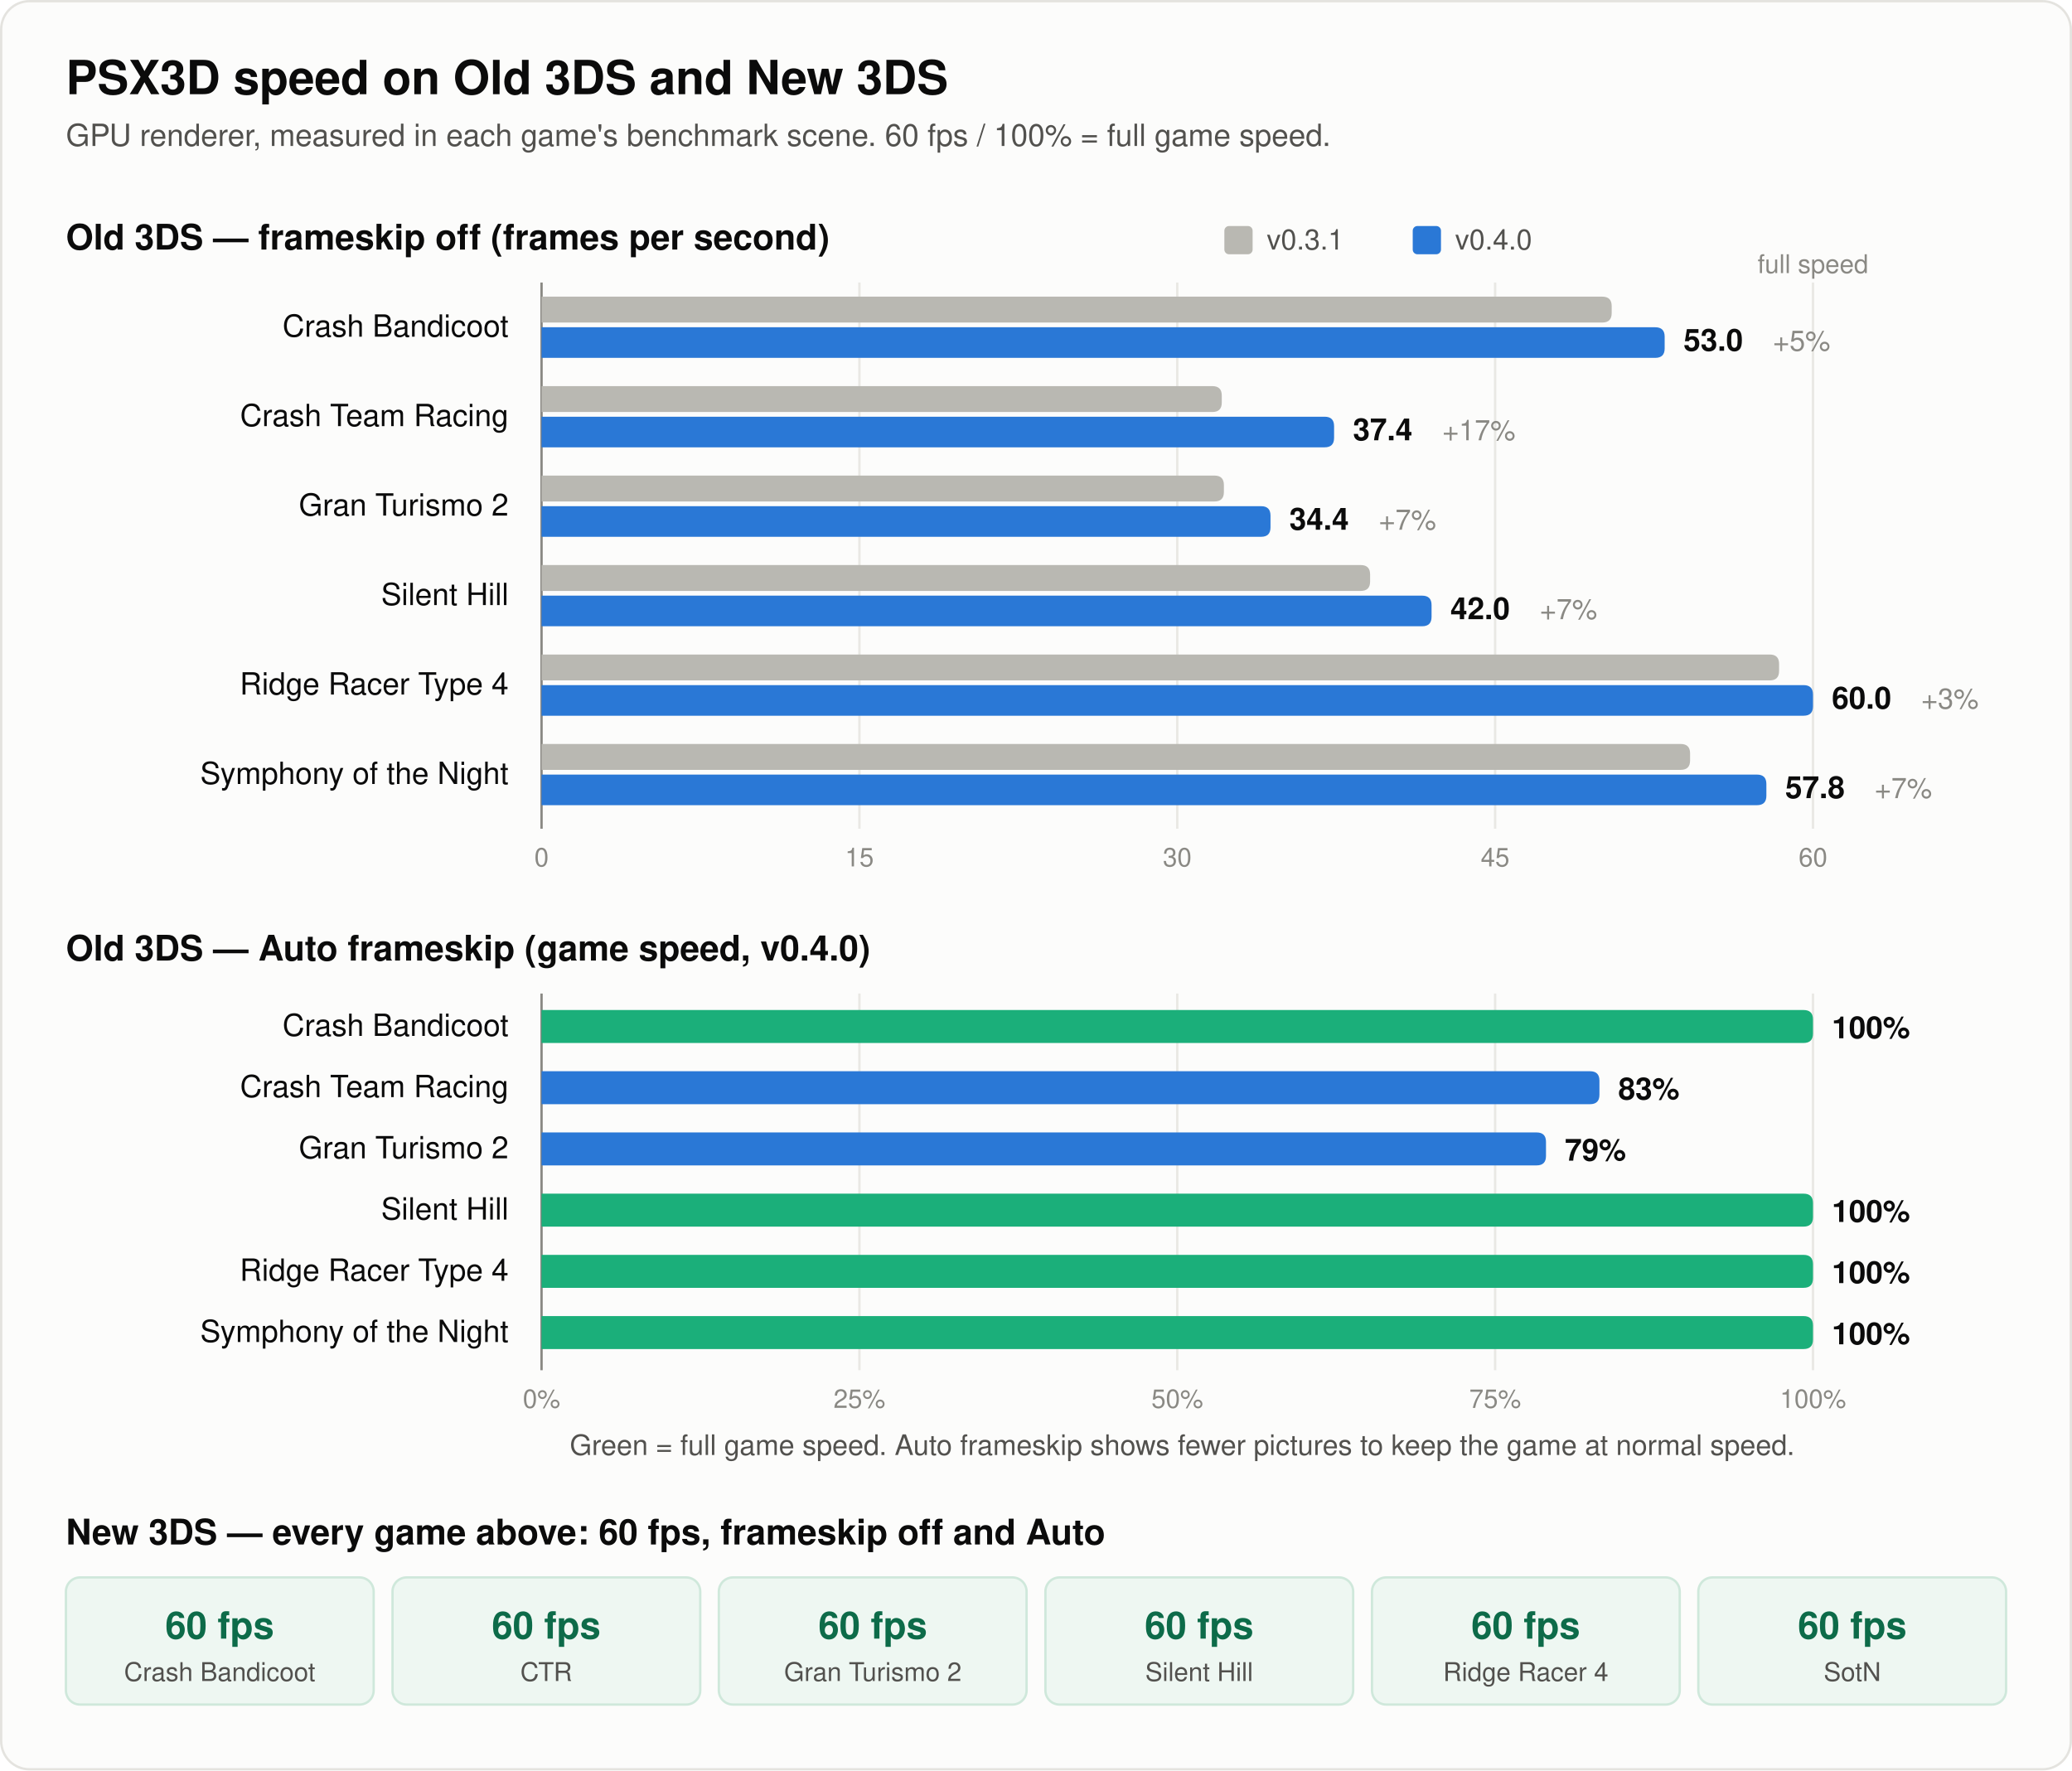
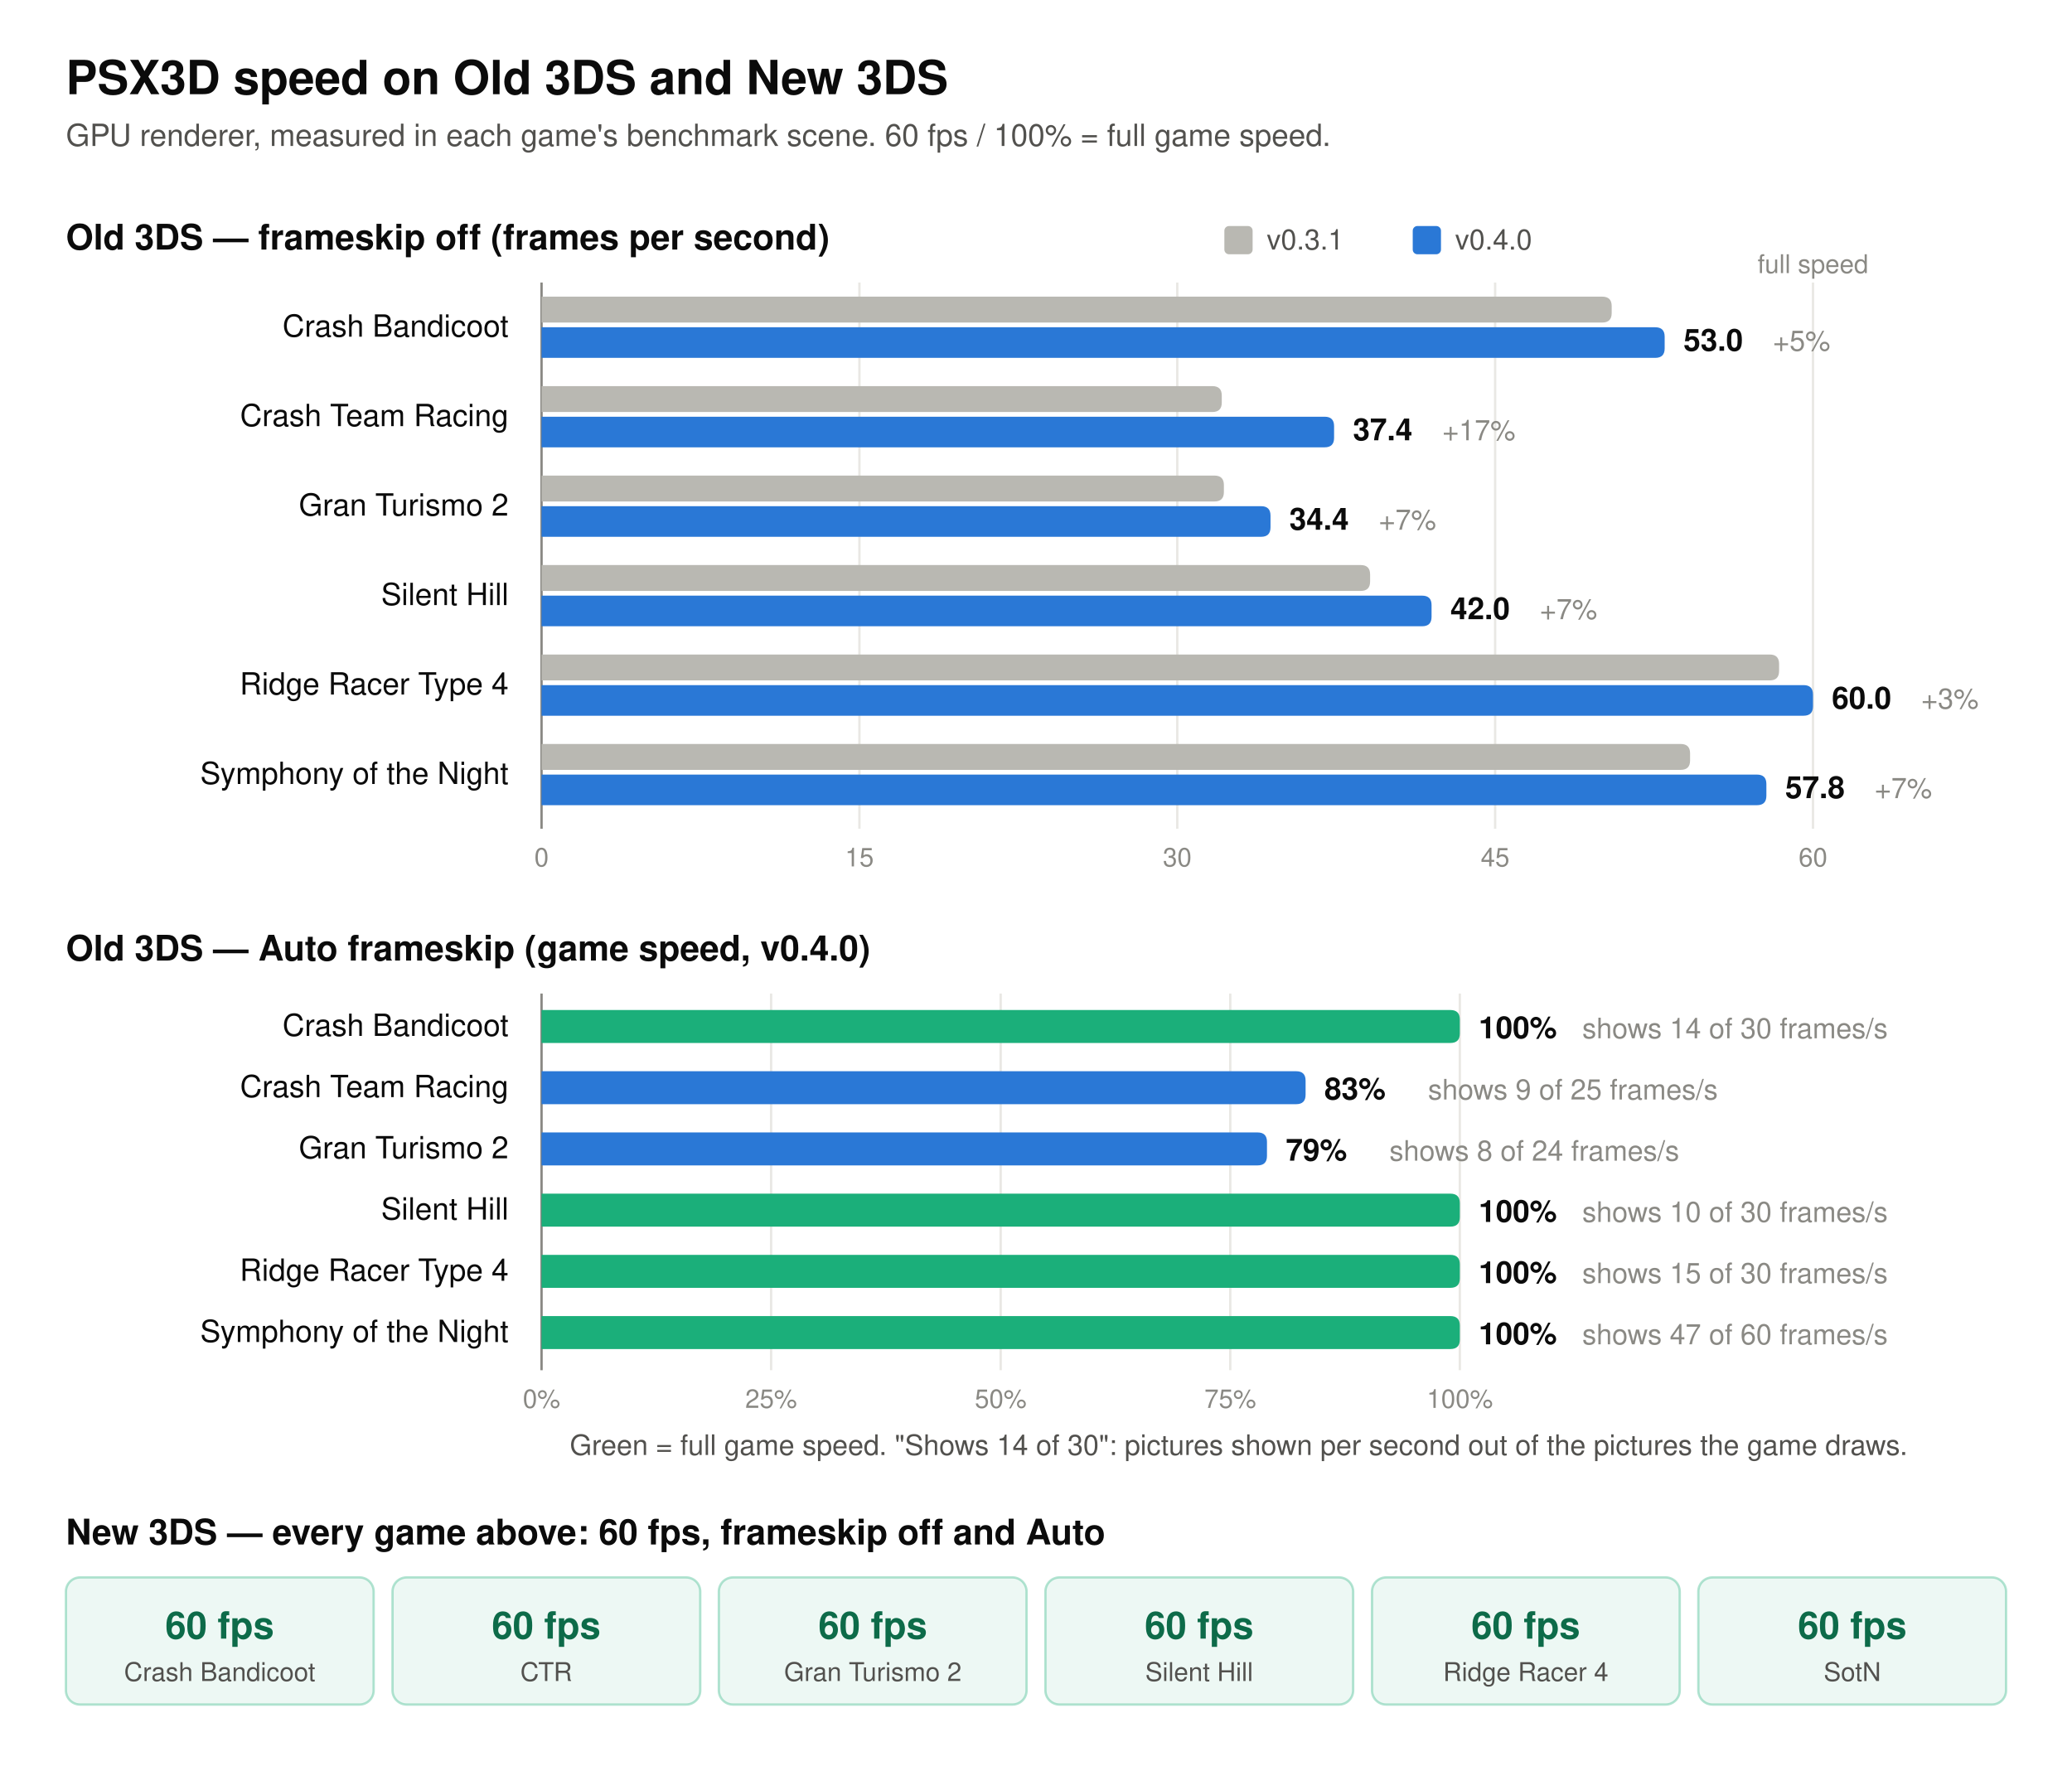
<svg xmlns="http://www.w3.org/2000/svg" width="880" height="752" viewBox="0 0 880 752" font-family="-apple-system,BlinkMacSystemFont,'Segoe UI',Helvetica,Arial,sans-serif" role="img" aria-label="PSX3D speed on Old 3DS and New 3DS">
-   <rect x="0.5" y="0.5" width="879" height="751" rx="12" fill="#fcfcfb" stroke="#e4e3df" />
-   <line x1="770.0" y1="422" x2="770.0" y2="582" stroke="#e9e8e4" stroke-width="1" />
-   <line x1="635.0" y1="422" x2="635.0" y2="582" stroke="#e9e8e4" stroke-width="1" />
-   <line x1="500.0" y1="422" x2="500.0" y2="582" stroke="#e9e8e4" stroke-width="1" />
-   <line x1="365.0" y1="422" x2="365.0" y2="582" stroke="#e9e8e4" stroke-width="1" />
+   <line x1="620.0" y1="422" x2="620.0" y2="582" stroke="#e9e8e4" stroke-width="1" />
+   <line x1="522.5" y1="422" x2="522.5" y2="582" stroke="#e9e8e4" stroke-width="1" />
+   <line x1="425.0" y1="422" x2="425.0" y2="582" stroke="#e9e8e4" stroke-width="1" />
+   <line x1="327.5" y1="422" x2="327.5" y2="582" stroke="#e9e8e4" stroke-width="1" />
  <line x1="230.0" y1="422" x2="230.0" y2="582" stroke="#8a8984" stroke-width="1" />
  <line x1="770.0" y1="120" x2="770.0" y2="352" stroke="#e9e8e4" stroke-width="1" />
  <line x1="635.0" y1="120" x2="635.0" y2="352" stroke="#e9e8e4" stroke-width="1" />
  <line x1="500.0" y1="120" x2="500.0" y2="352" stroke="#e9e8e4" stroke-width="1" />
  <line x1="365.0" y1="120" x2="365.0" y2="352" stroke="#e9e8e4" stroke-width="1" />
  <line x1="230.0" y1="120" x2="230.0" y2="352" stroke="#8a8984" stroke-width="1" />
  <text x="28.0" y="40.0" font-size="20" fill="#0b0b0b" text-anchor="start" font-weight="600">PSX3D speed on Old 3DS and New 3DS</text>
  <text x="28.0" y="62.0" font-size="13" fill="#52514e" text-anchor="start" font-weight="normal">GPU renderer, measured in each game's benchmark scene. 60 fps / 100% = full game speed.</text>
  <text x="28.0" y="106.0" font-size="15" fill="#0b0b0b" text-anchor="start" font-weight="600">Old 3DS — frameskip off (frames per second)</text>
  <rect x="520" y="96" width="12" height="12" rx="2" fill="#b9b8b2" />
  <text x="538.0" y="106.0" font-size="12" fill="#52514e" text-anchor="start" font-weight="normal">v0.3.1</text>
  <rect x="600" y="96" width="12" height="12" rx="2" fill="#2a78d6" />
  <text x="618.0" y="106.0" font-size="12" fill="#52514e" text-anchor="start" font-weight="normal">v0.4.0</text>
  <text x="216.0" y="143.0" font-size="13" fill="#0b0b0b" text-anchor="end" font-weight="normal">Crash Bandicoot</text>
  <path d="M230.0,126.0 H680.5 Q684.5,126.0 684.5,130.0 V133.0 Q684.5,137.0 680.5,137.0 H230.0 Z" fill="#b9b8b2" />
  <path d="M230.0,139.0 H703.0 Q707.0,139.0 707.0,143.0 V148.0 Q707.0,152.0 703.0,152.0 H230.0 Z" fill="#2a78d6" />
  <text x="715.0" y="149.0" font-size="13" fill="#0b0b0b" text-anchor="start" font-weight="600">53.0</text>
  <text x="753.0" y="149.0" font-size="12" fill="#8a8984" text-anchor="start" font-weight="normal">+5%</text>
  <text x="216.0" y="181.0" font-size="13" fill="#0b0b0b" text-anchor="end" font-weight="normal">Crash Team Racing</text>
  <path d="M230.0,164.0 H514.9 Q518.9,164.0 518.9,168.0 V171.0 Q518.9,175.0 514.9,175.0 H230.0 Z" fill="#b9b8b2" />
  <path d="M230.0,177.0 H562.6 Q566.6,177.0 566.6,181.0 V186.0 Q566.6,190.0 562.6,190.0 H230.0 Z" fill="#2a78d6" />
  <text x="574.6" y="187.0" font-size="13" fill="#0b0b0b" text-anchor="start" font-weight="600">37.4</text>
  <text x="612.6" y="187.0" font-size="12" fill="#8a8984" text-anchor="start" font-weight="normal">+17%</text>
  <text x="216.0" y="219.0" font-size="13" fill="#0b0b0b" text-anchor="end" font-weight="normal">Gran Turismo 2</text>
  <path d="M230.0,202.0 H515.8 Q519.8,202.0 519.8,206.0 V209.0 Q519.8,213.0 515.8,213.0 H230.0 Z" fill="#b9b8b2" />
  <path d="M230.0,215.0 H535.6 Q539.6,215.0 539.6,219.0 V224.0 Q539.6,228.0 535.6,228.0 H230.0 Z" fill="#2a78d6" />
  <text x="547.6" y="225.0" font-size="13" fill="#0b0b0b" text-anchor="start" font-weight="600">34.4</text>
  <text x="585.6" y="225.0" font-size="12" fill="#8a8984" text-anchor="start" font-weight="normal">+7%</text>
  <text x="216.0" y="257.0" font-size="13" fill="#0b0b0b" text-anchor="end" font-weight="normal">Silent Hill</text>
  <path d="M230.0,240.0 H577.9 Q581.9,240.0 581.9,244.0 V247.0 Q581.9,251.0 577.9,251.0 H230.0 Z" fill="#b9b8b2" />
  <path d="M230.0,253.0 H604.0 Q608.0,253.0 608.0,257.0 V262.0 Q608.0,266.0 604.0,266.0 H230.0 Z" fill="#2a78d6" />
  <text x="616.0" y="263.0" font-size="13" fill="#0b0b0b" text-anchor="start" font-weight="600">42.0</text>
  <text x="654.0" y="263.0" font-size="12" fill="#8a8984" text-anchor="start" font-weight="normal">+7%</text>
  <text x="216.0" y="295.0" font-size="13" fill="#0b0b0b" text-anchor="end" font-weight="normal">Ridge Racer Type 4</text>
  <path d="M230.0,278.0 H751.6 Q755.6,278.0 755.6,282.0 V285.0 Q755.6,289.0 751.6,289.0 H230.0 Z" fill="#b9b8b2" />
  <path d="M230.0,291.0 H766.0 Q770.0,291.0 770.0,295.0 V300.0 Q770.0,304.0 766.0,304.0 H230.0 Z" fill="#2a78d6" />
  <text x="778.0" y="301.0" font-size="13" fill="#0b0b0b" text-anchor="start" font-weight="600">60.0</text>
  <text x="816.0" y="301.0" font-size="12" fill="#8a8984" text-anchor="start" font-weight="normal">+3%</text>
  <text x="216.0" y="333.0" font-size="13" fill="#0b0b0b" text-anchor="end" font-weight="normal">Symphony of the Night</text>
  <path d="M230.0,316.0 H713.8 Q717.8,316.0 717.8,320.0 V323.0 Q717.8,327.0 713.8,327.0 H230.0 Z" fill="#b9b8b2" />
  <path d="M230.0,329.0 H746.2 Q750.2,329.0 750.2,333.0 V338.0 Q750.2,342.0 746.2,342.0 H230.0 Z" fill="#2a78d6" />
  <text x="758.2" y="339.0" font-size="13" fill="#0b0b0b" text-anchor="start" font-weight="600">57.8</text>
  <text x="796.2" y="339.0" font-size="12" fill="#8a8984" text-anchor="start" font-weight="normal">+7%</text>
  <text x="230.0" y="368.0" font-size="11" fill="#8a8984" text-anchor="middle" font-weight="normal">0</text>
  <text x="365.0" y="368.0" font-size="11" fill="#8a8984" text-anchor="middle" font-weight="normal">15</text>
  <text x="500.0" y="368.0" font-size="11" fill="#8a8984" text-anchor="middle" font-weight="normal">30</text>
  <text x="635.0" y="368.0" font-size="11" fill="#8a8984" text-anchor="middle" font-weight="normal">45</text>
  <text x="770.0" y="368.0" font-size="11" fill="#8a8984" text-anchor="middle" font-weight="normal">60</text>
  <text x="770.0" y="116.0" font-size="11" fill="#8a8984" text-anchor="middle" font-weight="normal">full speed</text>
  <text x="28.0" y="408.0" font-size="15" fill="#0b0b0b" text-anchor="start" font-weight="600">Old 3DS — Auto frameskip (game speed, v0.4.0)</text>
  <text x="216.0" y="440.0" font-size="13" fill="#0b0b0b" text-anchor="end" font-weight="normal">Crash Bandicoot</text>
-   <path d="M230.0,429.0 H766.0 Q770.0,429.0 770.0,433.0 V439.0 Q770.0,443.0 766.0,443.0 H230.0 Z" fill="#1baf7a" />
-   <text x="778.0" y="441.0" font-size="13" fill="#0b0b0b" text-anchor="start" font-weight="600">100%</text>
+   <path d="M230.0,429.0 H616.0 Q620.0,429.0 620.0,433.0 V439.0 Q620.0,443.0 616.0,443.0 H230.0 Z" fill="#1baf7a" />
+   <text x="628.0" y="441.0" font-size="13" fill="#0b0b0b" text-anchor="start" font-weight="600">100%</text>
+   <text x="672.0" y="441.0" font-size="12" fill="#8a8984" text-anchor="start" font-weight="normal">shows 14 of 30 frames/s</text>
  <text x="216.0" y="466.0" font-size="13" fill="#0b0b0b" text-anchor="end" font-weight="normal">Crash Team Racing</text>
-   <path d="M230.0,455.0 H675.3 Q679.3,455.0 679.3,459.0 V465.0 Q679.3,469.0 675.3,469.0 H230.0 Z" fill="#2a78d6" />
-   <text x="687.3" y="467.0" font-size="13" fill="#0b0b0b" text-anchor="start" font-weight="600">83%</text>
+   <path d="M230.0,455.0 H550.5 Q554.5,455.0 554.5,459.0 V465.0 Q554.5,469.0 550.5,469.0 H230.0 Z" fill="#2a78d6" />
+   <text x="562.5" y="467.0" font-size="13" fill="#0b0b0b" text-anchor="start" font-weight="600">83%</text>
+   <text x="606.5" y="467.0" font-size="12" fill="#8a8984" text-anchor="start" font-weight="normal">shows 9 of 25 frames/s</text>
  <text x="216.0" y="492.0" font-size="13" fill="#0b0b0b" text-anchor="end" font-weight="normal">Gran Turismo 2</text>
-   <path d="M230.0,481.0 H652.6 Q656.6,481.0 656.6,485.0 V491.0 Q656.6,495.0 652.6,495.0 H230.0 Z" fill="#2a78d6" />
-   <text x="664.6" y="493.0" font-size="13" fill="#0b0b0b" text-anchor="start" font-weight="600">79%</text>
+   <path d="M230.0,481.0 H534.1 Q538.1,481.0 538.1,485.0 V491.0 Q538.1,495.0 534.1,495.0 H230.0 Z" fill="#2a78d6" />
+   <text x="546.1" y="493.0" font-size="13" fill="#0b0b0b" text-anchor="start" font-weight="600">79%</text>
+   <text x="590.1" y="493.0" font-size="12" fill="#8a8984" text-anchor="start" font-weight="normal">shows 8 of 24 frames/s</text>
  <text x="216.0" y="518.0" font-size="13" fill="#0b0b0b" text-anchor="end" font-weight="normal">Silent Hill</text>
-   <path d="M230.0,507.0 H766.0 Q770.0,507.0 770.0,511.0 V517.0 Q770.0,521.0 766.0,521.0 H230.0 Z" fill="#1baf7a" />
-   <text x="778.0" y="519.0" font-size="13" fill="#0b0b0b" text-anchor="start" font-weight="600">100%</text>
+   <path d="M230.0,507.0 H616.0 Q620.0,507.0 620.0,511.0 V517.0 Q620.0,521.0 616.0,521.0 H230.0 Z" fill="#1baf7a" />
+   <text x="628.0" y="519.0" font-size="13" fill="#0b0b0b" text-anchor="start" font-weight="600">100%</text>
+   <text x="672.0" y="519.0" font-size="12" fill="#8a8984" text-anchor="start" font-weight="normal">shows 10 of 30 frames/s</text>
  <text x="216.0" y="544.0" font-size="13" fill="#0b0b0b" text-anchor="end" font-weight="normal">Ridge Racer Type 4</text>
-   <path d="M230.0,533.0 H766.0 Q770.0,533.0 770.0,537.0 V543.0 Q770.0,547.0 766.0,547.0 H230.0 Z" fill="#1baf7a" />
-   <text x="778.0" y="545.0" font-size="13" fill="#0b0b0b" text-anchor="start" font-weight="600">100%</text>
+   <path d="M230.0,533.0 H616.0 Q620.0,533.0 620.0,537.0 V543.0 Q620.0,547.0 616.0,547.0 H230.0 Z" fill="#1baf7a" />
+   <text x="628.0" y="545.0" font-size="13" fill="#0b0b0b" text-anchor="start" font-weight="600">100%</text>
+   <text x="672.0" y="545.0" font-size="12" fill="#8a8984" text-anchor="start" font-weight="normal">shows 15 of 30 frames/s</text>
  <text x="216.0" y="570.0" font-size="13" fill="#0b0b0b" text-anchor="end" font-weight="normal">Symphony of the Night</text>
-   <path d="M230.0,559.0 H766.0 Q770.0,559.0 770.0,563.0 V569.0 Q770.0,573.0 766.0,573.0 H230.0 Z" fill="#1baf7a" />
-   <text x="778.0" y="571.0" font-size="13" fill="#0b0b0b" text-anchor="start" font-weight="600">100%</text>
+   <path d="M230.0,559.0 H616.0 Q620.0,559.0 620.0,563.0 V569.0 Q620.0,573.0 616.0,573.0 H230.0 Z" fill="#1baf7a" />
+   <text x="628.0" y="571.0" font-size="13" fill="#0b0b0b" text-anchor="start" font-weight="600">100%</text>
+   <text x="672.0" y="571.0" font-size="12" fill="#8a8984" text-anchor="start" font-weight="normal">shows 47 of 60 frames/s</text>
  <text x="230.0" y="598.0" font-size="11" fill="#8a8984" text-anchor="middle" font-weight="normal">0%</text>
-   <text x="365.0" y="598.0" font-size="11" fill="#8a8984" text-anchor="middle" font-weight="normal">25%</text>
-   <text x="500.0" y="598.0" font-size="11" fill="#8a8984" text-anchor="middle" font-weight="normal">50%</text>
-   <text x="635.0" y="598.0" font-size="11" fill="#8a8984" text-anchor="middle" font-weight="normal">75%</text>
-   <text x="770.0" y="598.0" font-size="11" fill="#8a8984" text-anchor="middle" font-weight="normal">100%</text>
-   <text x="242.0" y="618.0" font-size="12" fill="#52514e" text-anchor="start" font-weight="normal">Green = full game speed. Auto frameskip shows fewer pictures to keep the game at normal speed.</text>
+   <text x="327.5" y="598.0" font-size="11" fill="#8a8984" text-anchor="middle" font-weight="normal">25%</text>
+   <text x="425.0" y="598.0" font-size="11" fill="#8a8984" text-anchor="middle" font-weight="normal">50%</text>
+   <text x="522.5" y="598.0" font-size="11" fill="#8a8984" text-anchor="middle" font-weight="normal">75%</text>
+   <text x="620.0" y="598.0" font-size="11" fill="#8a8984" text-anchor="middle" font-weight="normal">100%</text>
+   <text x="242.0" y="618.0" font-size="12" fill="#52514e" text-anchor="start" font-weight="normal">Green = full game speed. "Shows 14 of 30": pictures shown per second out of the pictures the game draws.</text>
  <text x="28.0" y="656.0" font-size="15" fill="#0b0b0b" text-anchor="start" font-weight="600">New 3DS — every game above: 60 fps, frameskip off and Auto</text>
-   <rect x="28.0" y="670" width="130.7" height="54" rx="6" fill="#eef7f2" stroke="#cfe8db" />
+   <rect x="28.0" y="670" width="130.7" height="54" rx="6" fill="#1baf7a14" stroke="#1baf7a55" />
  <text x="93.3" y="696.0" font-size="16" fill="#0d6b49" text-anchor="middle" font-weight="600">60 fps</text>
  <text x="93.3" y="714.0" font-size="11" fill="#52514e" text-anchor="middle" font-weight="normal">Crash Bandicoot</text>
-   <rect x="166.7" y="670" width="130.7" height="54" rx="6" fill="#eef7f2" stroke="#cfe8db" />
+   <rect x="166.7" y="670" width="130.7" height="54" rx="6" fill="#1baf7a14" stroke="#1baf7a55" />
  <text x="232.0" y="696.0" font-size="16" fill="#0d6b49" text-anchor="middle" font-weight="600">60 fps</text>
  <text x="232.0" y="714.0" font-size="11" fill="#52514e" text-anchor="middle" font-weight="normal">CTR</text>
-   <rect x="305.3" y="670" width="130.7" height="54" rx="6" fill="#eef7f2" stroke="#cfe8db" />
+   <rect x="305.3" y="670" width="130.7" height="54" rx="6" fill="#1baf7a14" stroke="#1baf7a55" />
  <text x="370.7" y="696.0" font-size="16" fill="#0d6b49" text-anchor="middle" font-weight="600">60 fps</text>
  <text x="370.7" y="714.0" font-size="11" fill="#52514e" text-anchor="middle" font-weight="normal">Gran Turismo 2</text>
-   <rect x="444.0" y="670" width="130.7" height="54" rx="6" fill="#eef7f2" stroke="#cfe8db" />
+   <rect x="444.0" y="670" width="130.7" height="54" rx="6" fill="#1baf7a14" stroke="#1baf7a55" />
  <text x="509.3" y="696.0" font-size="16" fill="#0d6b49" text-anchor="middle" font-weight="600">60 fps</text>
  <text x="509.3" y="714.0" font-size="11" fill="#52514e" text-anchor="middle" font-weight="normal">Silent Hill</text>
-   <rect x="582.7" y="670" width="130.7" height="54" rx="6" fill="#eef7f2" stroke="#cfe8db" />
+   <rect x="582.7" y="670" width="130.7" height="54" rx="6" fill="#1baf7a14" stroke="#1baf7a55" />
  <text x="648.0" y="696.0" font-size="16" fill="#0d6b49" text-anchor="middle" font-weight="600">60 fps</text>
  <text x="648.0" y="714.0" font-size="11" fill="#52514e" text-anchor="middle" font-weight="normal">Ridge Racer 4</text>
-   <rect x="721.3" y="670" width="130.7" height="54" rx="6" fill="#eef7f2" stroke="#cfe8db" />
+   <rect x="721.3" y="670" width="130.7" height="54" rx="6" fill="#1baf7a14" stroke="#1baf7a55" />
  <text x="786.7" y="696.0" font-size="16" fill="#0d6b49" text-anchor="middle" font-weight="600">60 fps</text>
  <text x="786.7" y="714.0" font-size="11" fill="#52514e" text-anchor="middle" font-weight="normal">SotN</text>
</svg>
